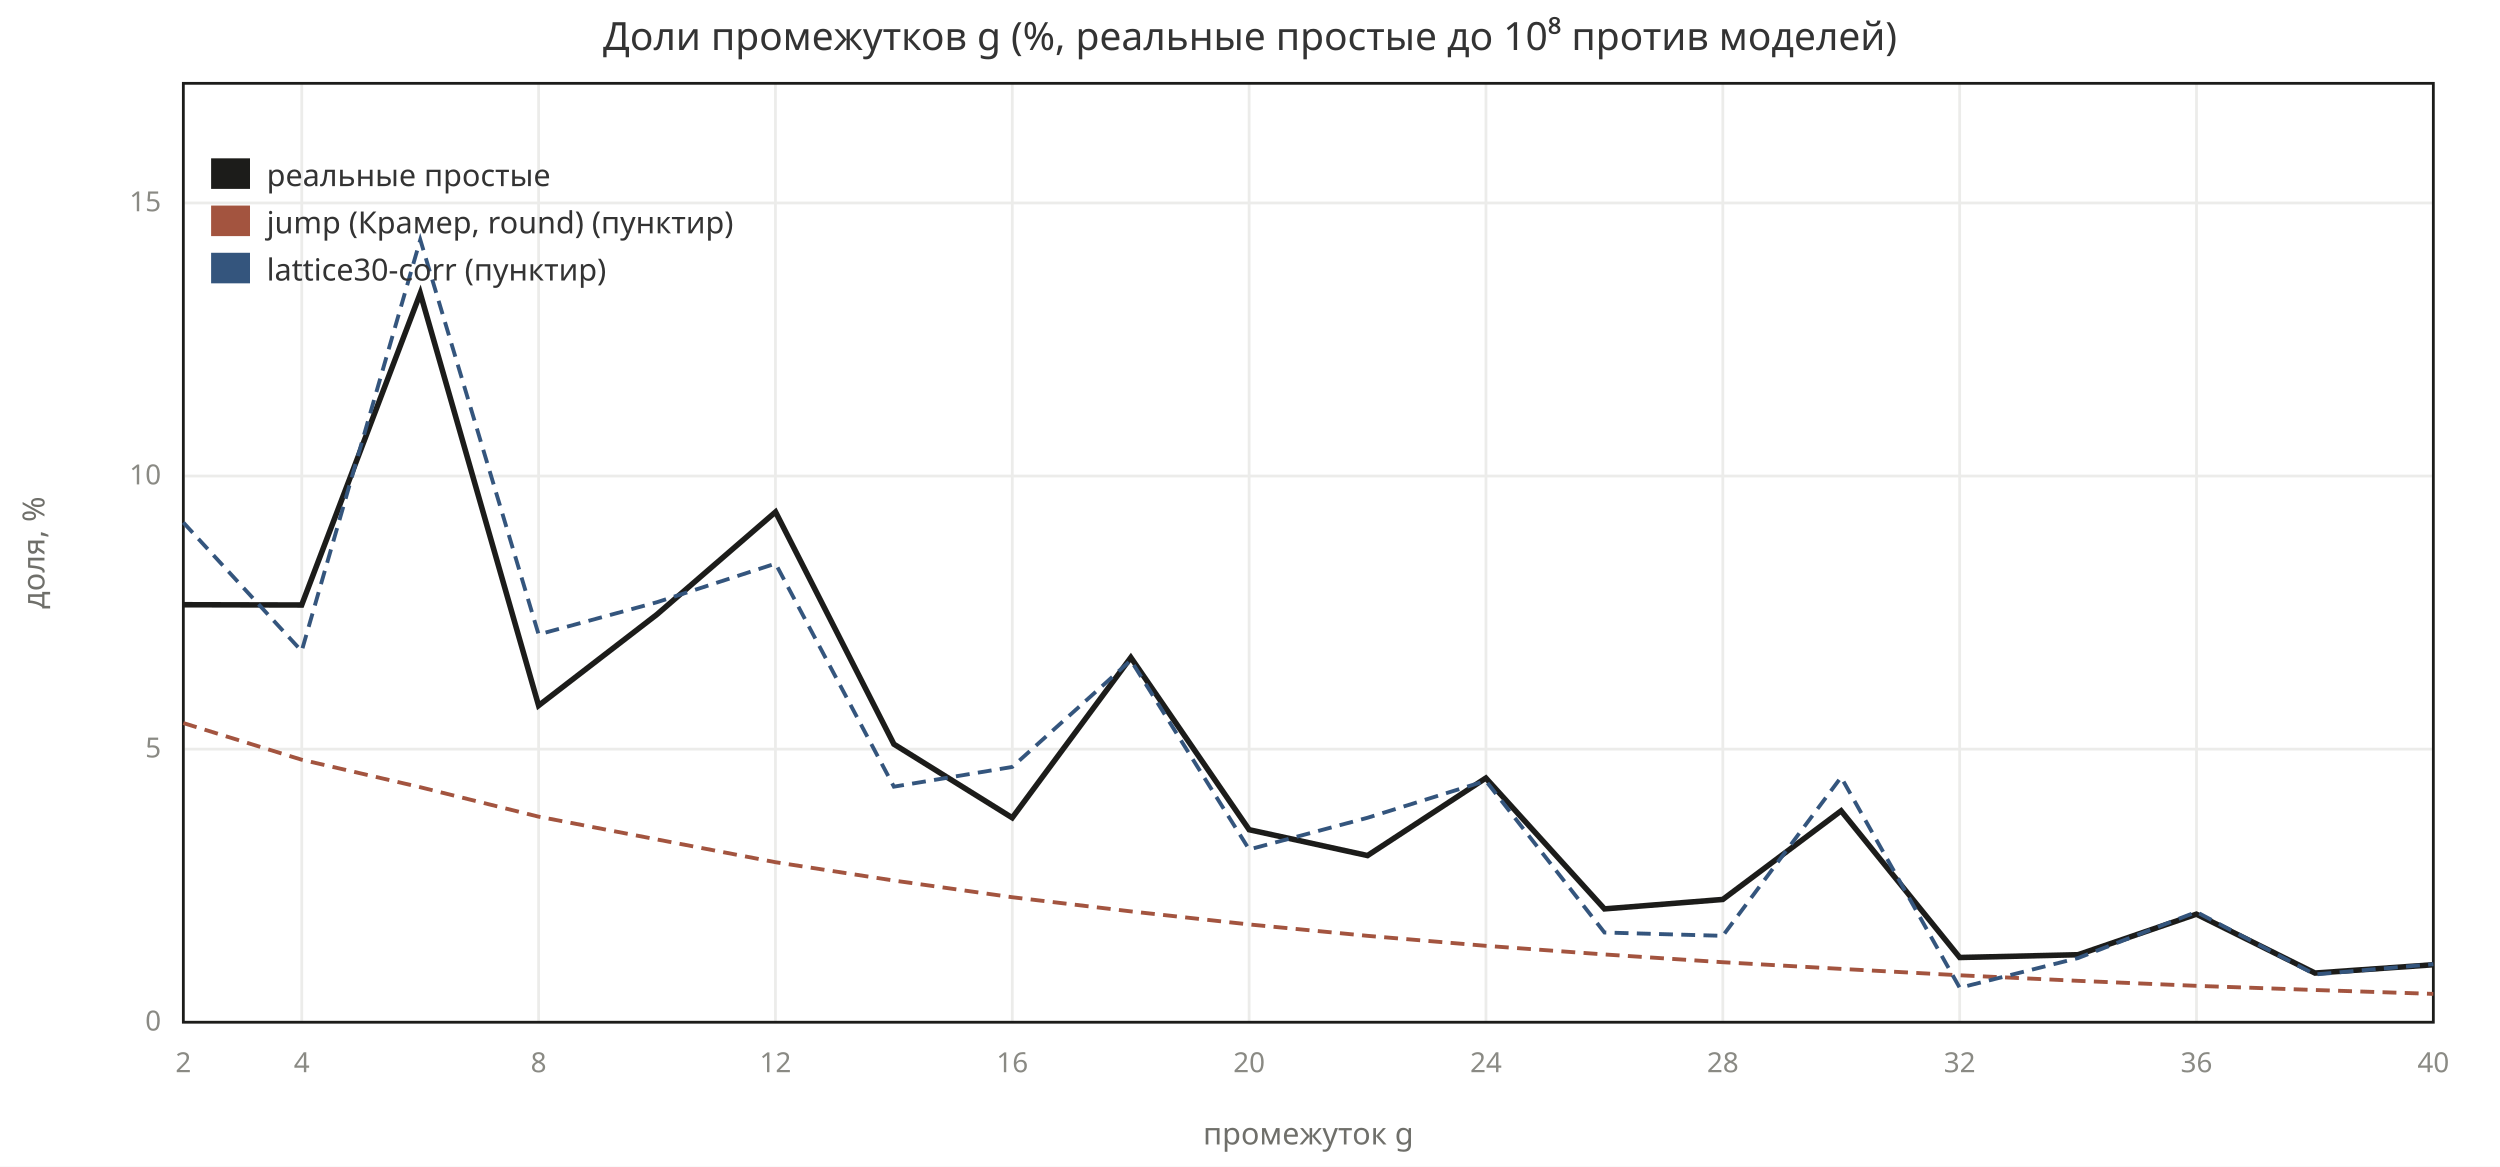
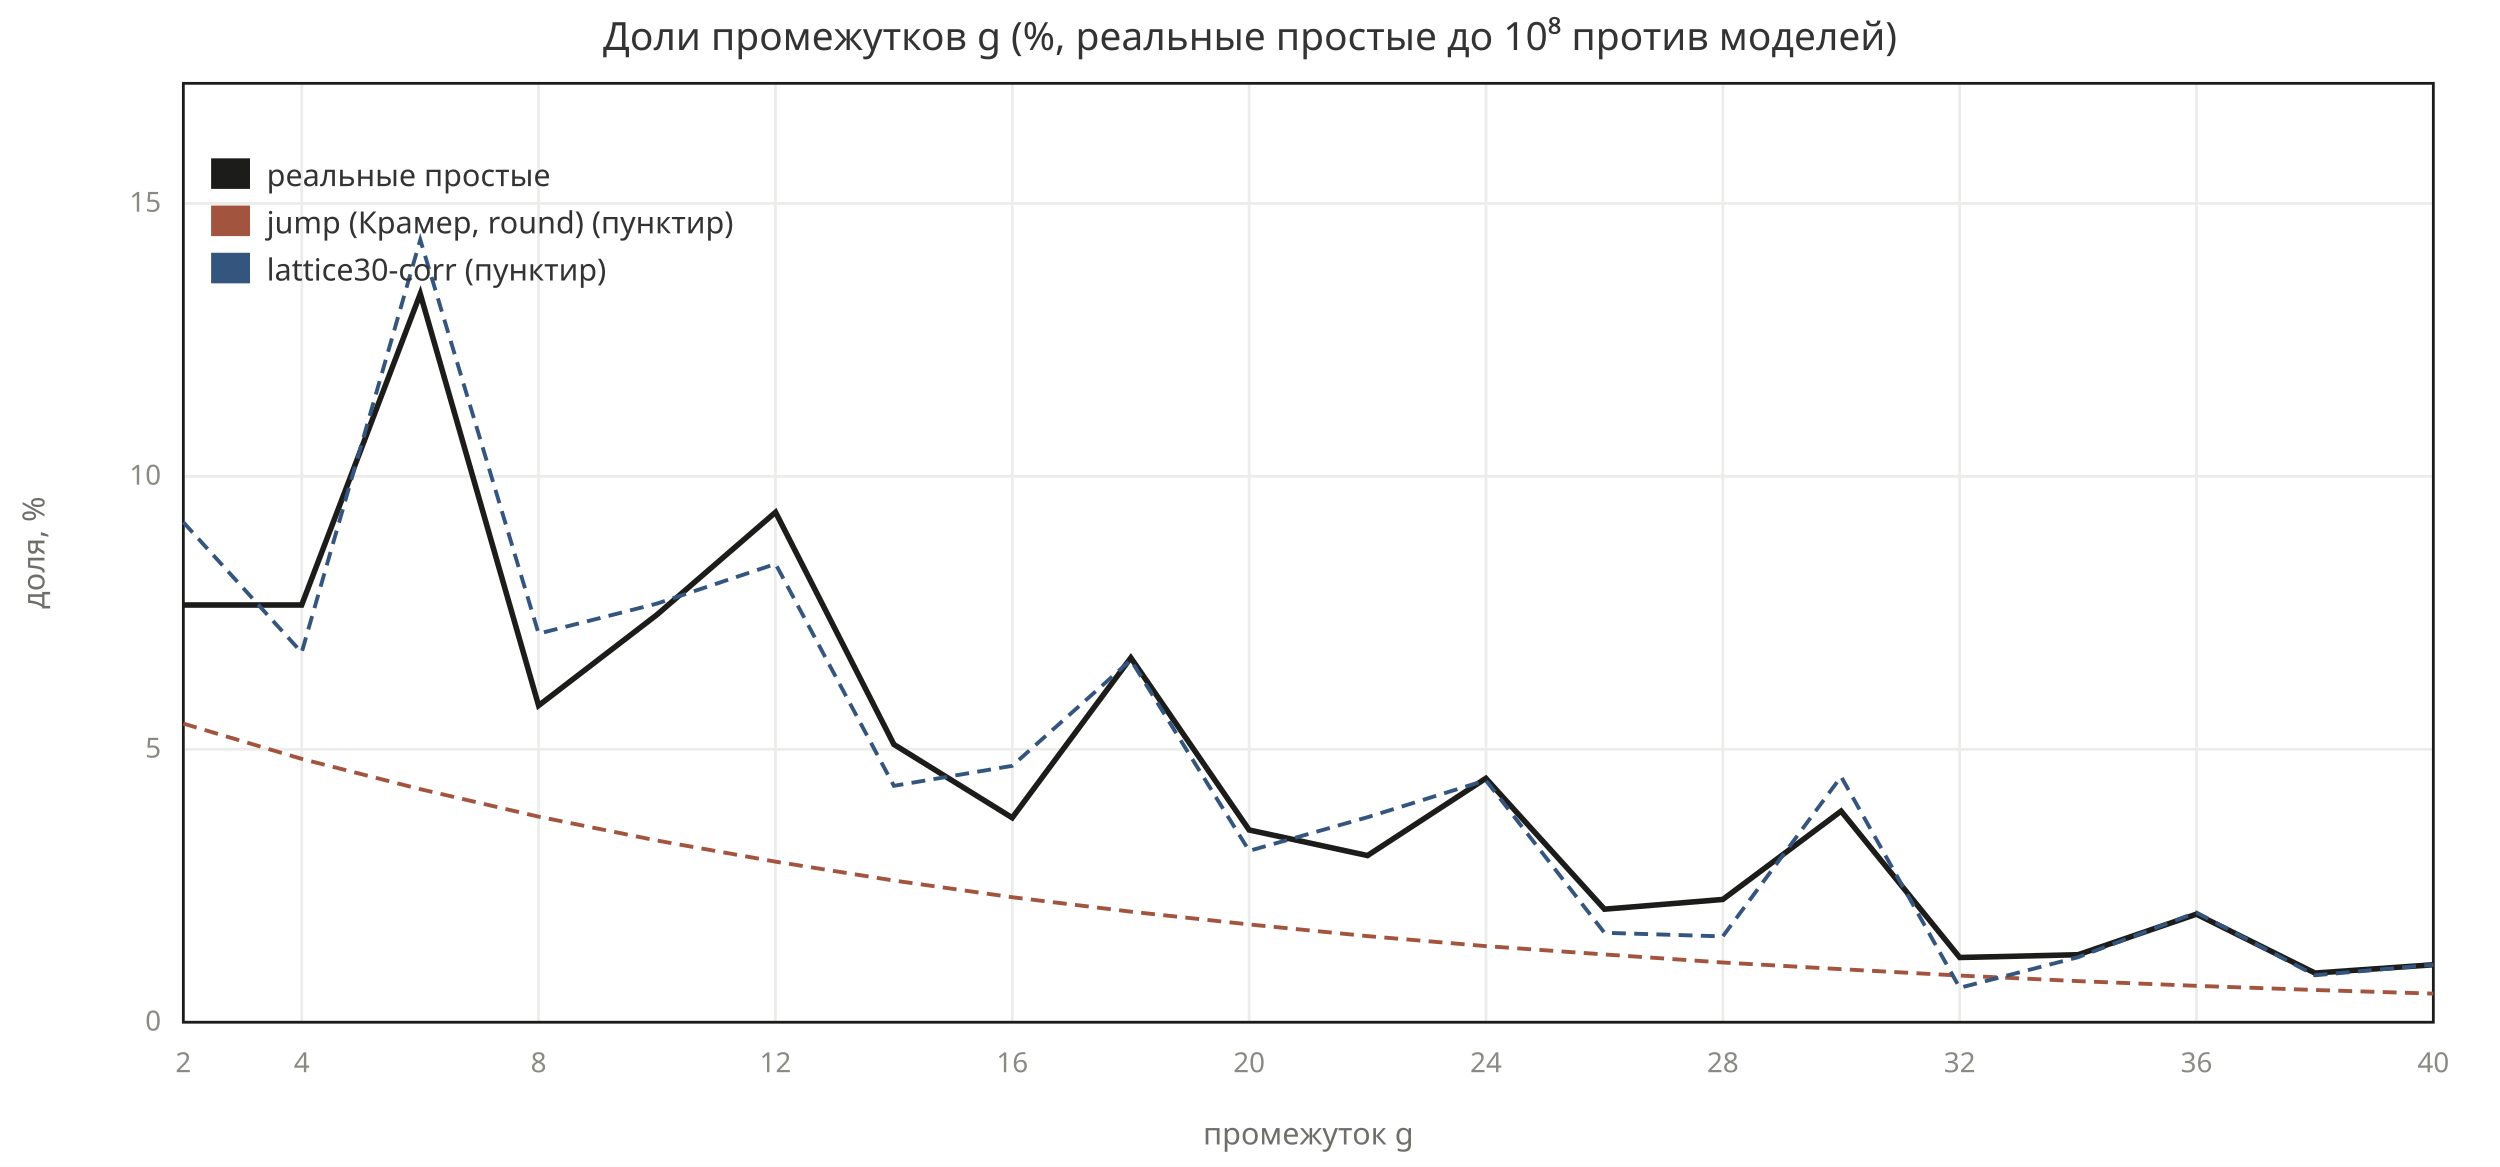
<svg xmlns="http://www.w3.org/2000/svg" width="900" height="420" viewBox="0 0 900 420" font-family="system-ui, sans-serif">
  <rect width="900" height="420" fill="#ffffff" />
  <text x="450" y="18" text-anchor="middle" font-size="14" fill="#333">Доли промежутков g (%, реальные простые до 10⁸ против моделей)</text>
  <line x1="66" y1="30" x2="66" y2="368" stroke="#ececea" />
  <text x="66" y="386" text-anchor="middle" font-size="10" fill="#8a8a84">2</text>
  <line x1="108.632" y1="30" x2="108.632" y2="368" stroke="#ececea" />
  <text x="108.632" y="386" text-anchor="middle" font-size="10" fill="#8a8a84">4</text>
  <line x1="193.895" y1="30" x2="193.895" y2="368" stroke="#ececea" />
  <text x="193.895" y="386" text-anchor="middle" font-size="10" fill="#8a8a84">8</text>
  <line x1="279.158" y1="30" x2="279.158" y2="368" stroke="#ececea" />
  <text x="279.158" y="386" text-anchor="middle" font-size="10" fill="#8a8a84">12</text>
  <line x1="364.421" y1="30" x2="364.421" y2="368" stroke="#ececea" />
  <text x="364.421" y="386" text-anchor="middle" font-size="10" fill="#8a8a84">16</text>
  <line x1="449.684" y1="30" x2="449.684" y2="368" stroke="#ececea" />
  <text x="449.684" y="386" text-anchor="middle" font-size="10" fill="#8a8a84">20</text>
  <line x1="534.947" y1="30" x2="534.947" y2="368" stroke="#ececea" />
  <text x="534.947" y="386" text-anchor="middle" font-size="10" fill="#8a8a84">24</text>
  <line x1="620.211" y1="30" x2="620.211" y2="368" stroke="#ececea" />
  <text x="620.211" y="386" text-anchor="middle" font-size="10" fill="#8a8a84">28</text>
  <line x1="705.474" y1="30" x2="705.474" y2="368" stroke="#ececea" />
  <text x="705.474" y="386" text-anchor="middle" font-size="10" fill="#8a8a84">32</text>
  <line x1="790.737" y1="30" x2="790.737" y2="368" stroke="#ececea" />
  <text x="790.737" y="386" text-anchor="middle" font-size="10" fill="#8a8a84">36</text>
  <line x1="876" y1="30" x2="876" y2="368" stroke="#ececea" />
  <text x="876" y="386" text-anchor="middle" font-size="10" fill="#8a8a84">40</text>
  <line x1="66" y1="368" x2="876" y2="368" stroke="#ececea" />
  <text x="58" y="371" text-anchor="end" font-size="10" fill="#8a8a84">0</text>
-   <line x1="66" y1="269.688" x2="876" y2="269.688" stroke="#ececea" />
-   <text x="58" y="272.688" text-anchor="end" font-size="10" fill="#8a8a84">5</text>
-   <line x1="66" y1="171.377" x2="876" y2="171.377" stroke="#ececea" />
-   <text x="58" y="174.377" text-anchor="end" font-size="10" fill="#8a8a84">10</text>
-   <line x1="66" y1="73.065" x2="876" y2="73.065" stroke="#ececea" />
-   <text x="58" y="76.065" text-anchor="end" font-size="10" fill="#8a8a84">15</text>
+   <line x1="66" y1="269.745" x2="876" y2="269.745" stroke="#ececea" />
+   <text x="58" y="272.745" text-anchor="end" font-size="10" fill="#8a8a84">5</text>
+   <line x1="66" y1="171.489" x2="876" y2="171.489" stroke="#ececea" />
+   <text x="58" y="174.489" text-anchor="end" font-size="10" fill="#8a8a84">10</text>
+   <line x1="66" y1="73.234" x2="876" y2="73.234" stroke="#ececea" />
+   <text x="58" y="76.234" text-anchor="end" font-size="10" fill="#8a8a84">15</text>
  <rect x="66" y="30" width="810" height="338" fill="none" stroke="#1c1c1a" />
  <text x="471" y="412" text-anchor="middle" font-size="11" fill="#6f6f6a">промежуток g</text>
  <text x="16" y="199" text-anchor="middle" font-size="11" fill="#6f6f6a" transform="rotate(-90 16 199)">доля, %</text>
-   <path d="M66.0,217.7L108.6,217.8L151.3,105.6L193.9,254.0L236.5,221.2L279.2,184.3L321.8,267.9L364.4,294.4L407.1,236.7L449.7,298.7L492.3,308.0L534.9,280.1L577.6,327.2L620.2,323.8L662.8,291.9L705.5,344.7L748.1,343.7L790.7,329.1L833.4,350.3L876.0,347.3" fill="none" stroke="#1c1c1a" stroke-width="2" />
-   <path d="M66.0,260.3L108.6,273.5L151.3,283.4L193.9,294.0L236.5,302.2L279.2,310.4L321.8,317.0L364.4,323.0L407.1,328.1L449.7,332.8L492.3,336.9L534.9,340.5L577.6,343.6L620.2,346.4L662.8,348.8L705.5,351.1L748.1,353.1L790.7,354.9L833.4,356.4L876.0,357.8" fill="none" stroke="#a3543f" stroke-width="1.4" stroke-dasharray="5,3" />
-   <path d="M66.0,188.1L108.6,234.4L151.3,86.3L193.9,228.4L236.5,216.8L279.2,202.9L321.8,283.2L364.4,276.1L407.1,237.7L449.7,305.8L492.3,294.4L534.9,281.1L577.6,335.7L620.2,336.9L662.8,279.8L705.5,355.6L748.1,344.9L790.7,328.3L833.4,350.8L876.0,347.1" fill="none" stroke="#34557d" stroke-width="1.4" stroke-dasharray="5,3" />
+   <path d="M66.0,217.8L108.6,217.8L151.3,105.8L193.9,254.0L236.5,221.3L279.2,184.4L321.8,268.0L364.4,294.4L407.1,236.8L449.7,298.8L492.3,308.0L534.9,280.2L577.6,327.3L620.2,323.8L662.8,292.0L705.5,344.7L748.1,343.7L790.7,329.1L833.4,350.3L876.0,347.3" fill="none" stroke="#1c1c1a" stroke-width="2" />
+   <path d="M66.0,260.5L108.6,273.2L151.3,284.1L193.9,294.0L236.5,302.6L279.2,310.2L321.8,317.0L364.4,323.0L407.1,328.2L449.7,332.8L492.3,337.0L534.9,340.6L577.6,343.6L620.2,346.5L662.8,348.9L705.5,351.2L748.1,353.2L790.7,354.9L833.4,356.4L876.0,357.7" fill="none" stroke="#a3543f" stroke-width="1.4" stroke-dasharray="5,3" />
+   <path d="M66.0,188.0L108.6,234.9L151.3,86.3L193.9,228.1L236.5,217.3L279.2,203.0L321.8,282.9L364.4,275.7L407.1,237.6L449.7,306.3L492.3,294.2L534.9,280.9L577.6,335.8L620.2,337.1L662.8,279.6L705.5,355.6L748.1,344.6L790.7,328.5L833.4,351.1L876.0,347.3" fill="none" stroke="#34557d" stroke-width="1.4" stroke-dasharray="5,3" />
  <rect x="76" y="57" width="14" height="11" fill="#1c1c1a" />
  <text x="96" y="67" font-size="11" fill="#333">реальные простые</text>
  <rect x="76" y="74" width="14" height="11" fill="#a3543f" />
  <text x="96" y="84" font-size="11" fill="#333">jump (Крамер, round) (пунктир)</text>
  <rect x="76" y="91" width="14" height="11" fill="#34557d" />
  <text x="96" y="101" font-size="11" fill="#333">lattice30-corr (пунктир)</text>
</svg>
